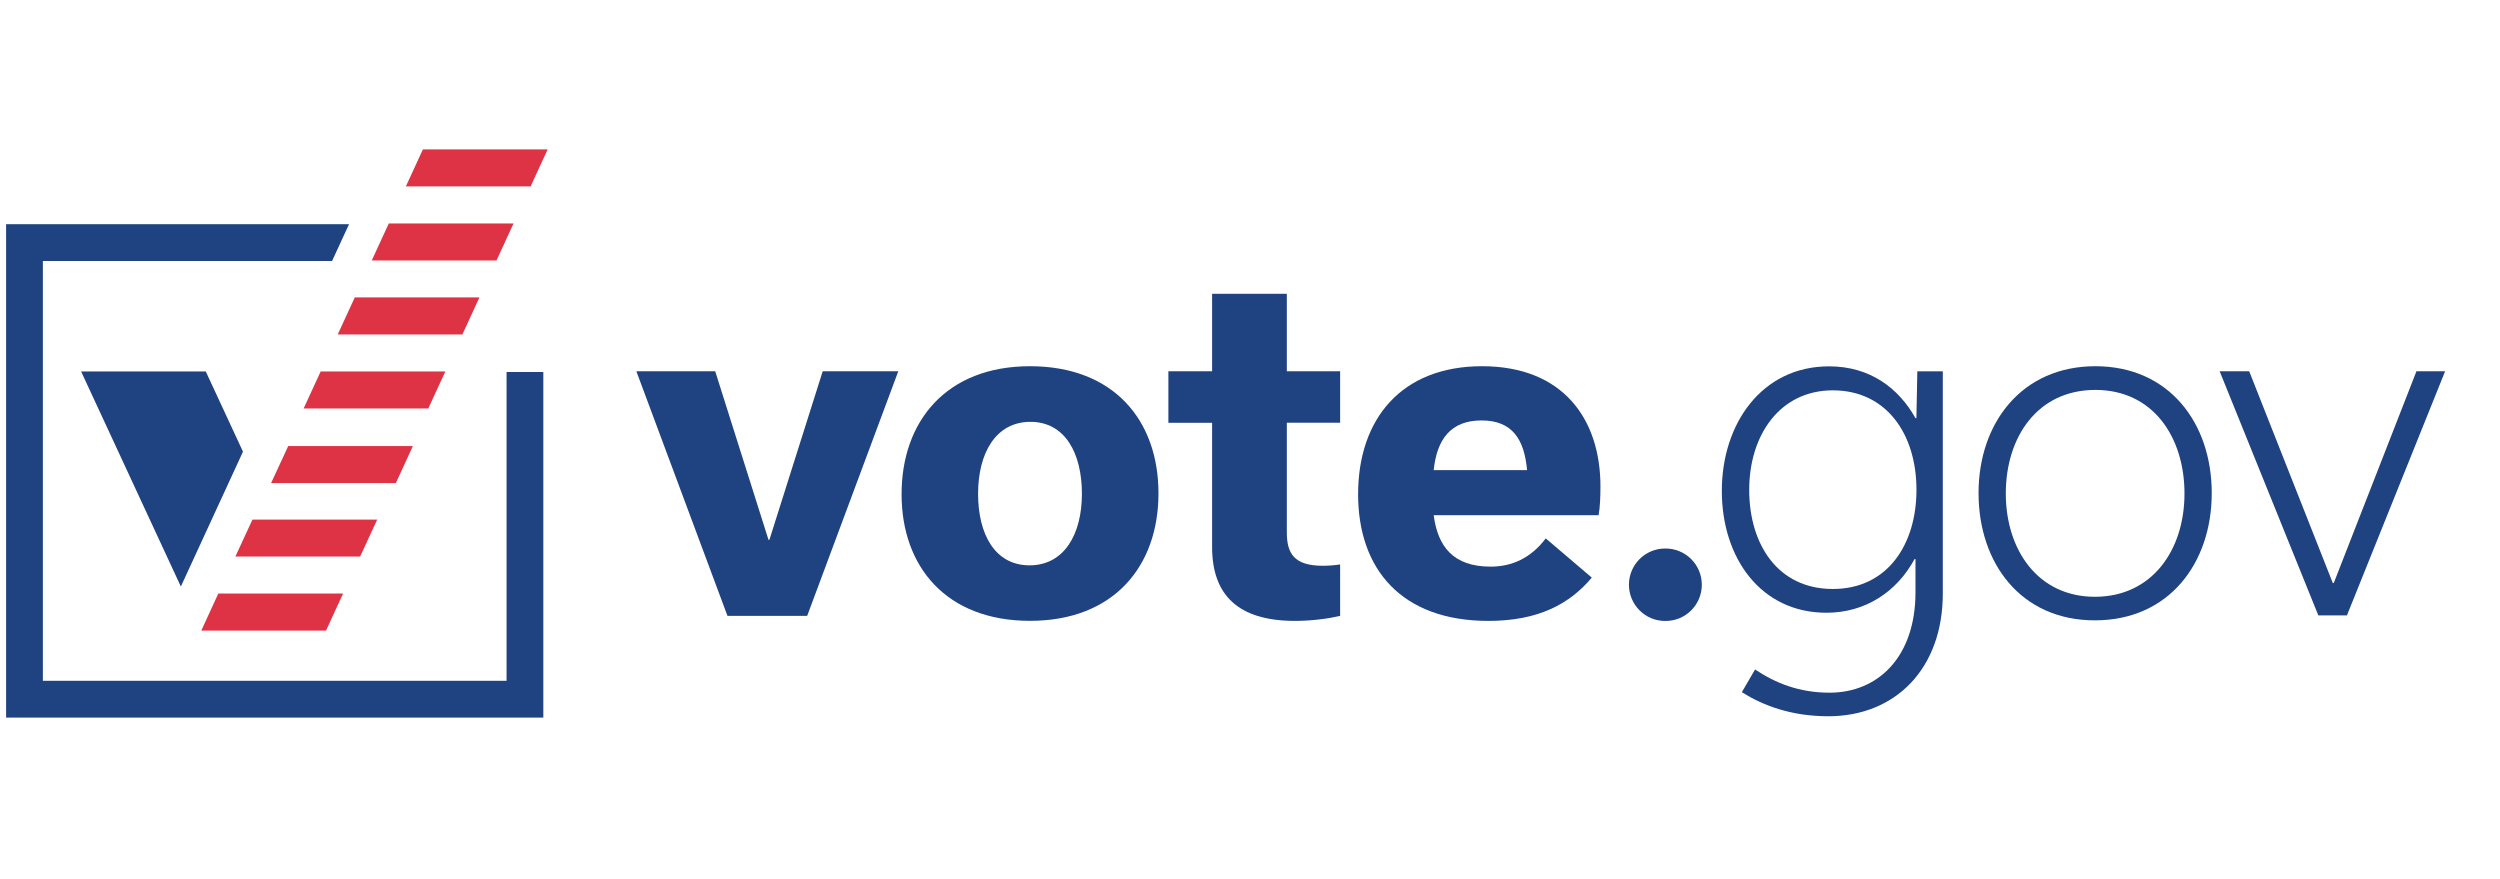
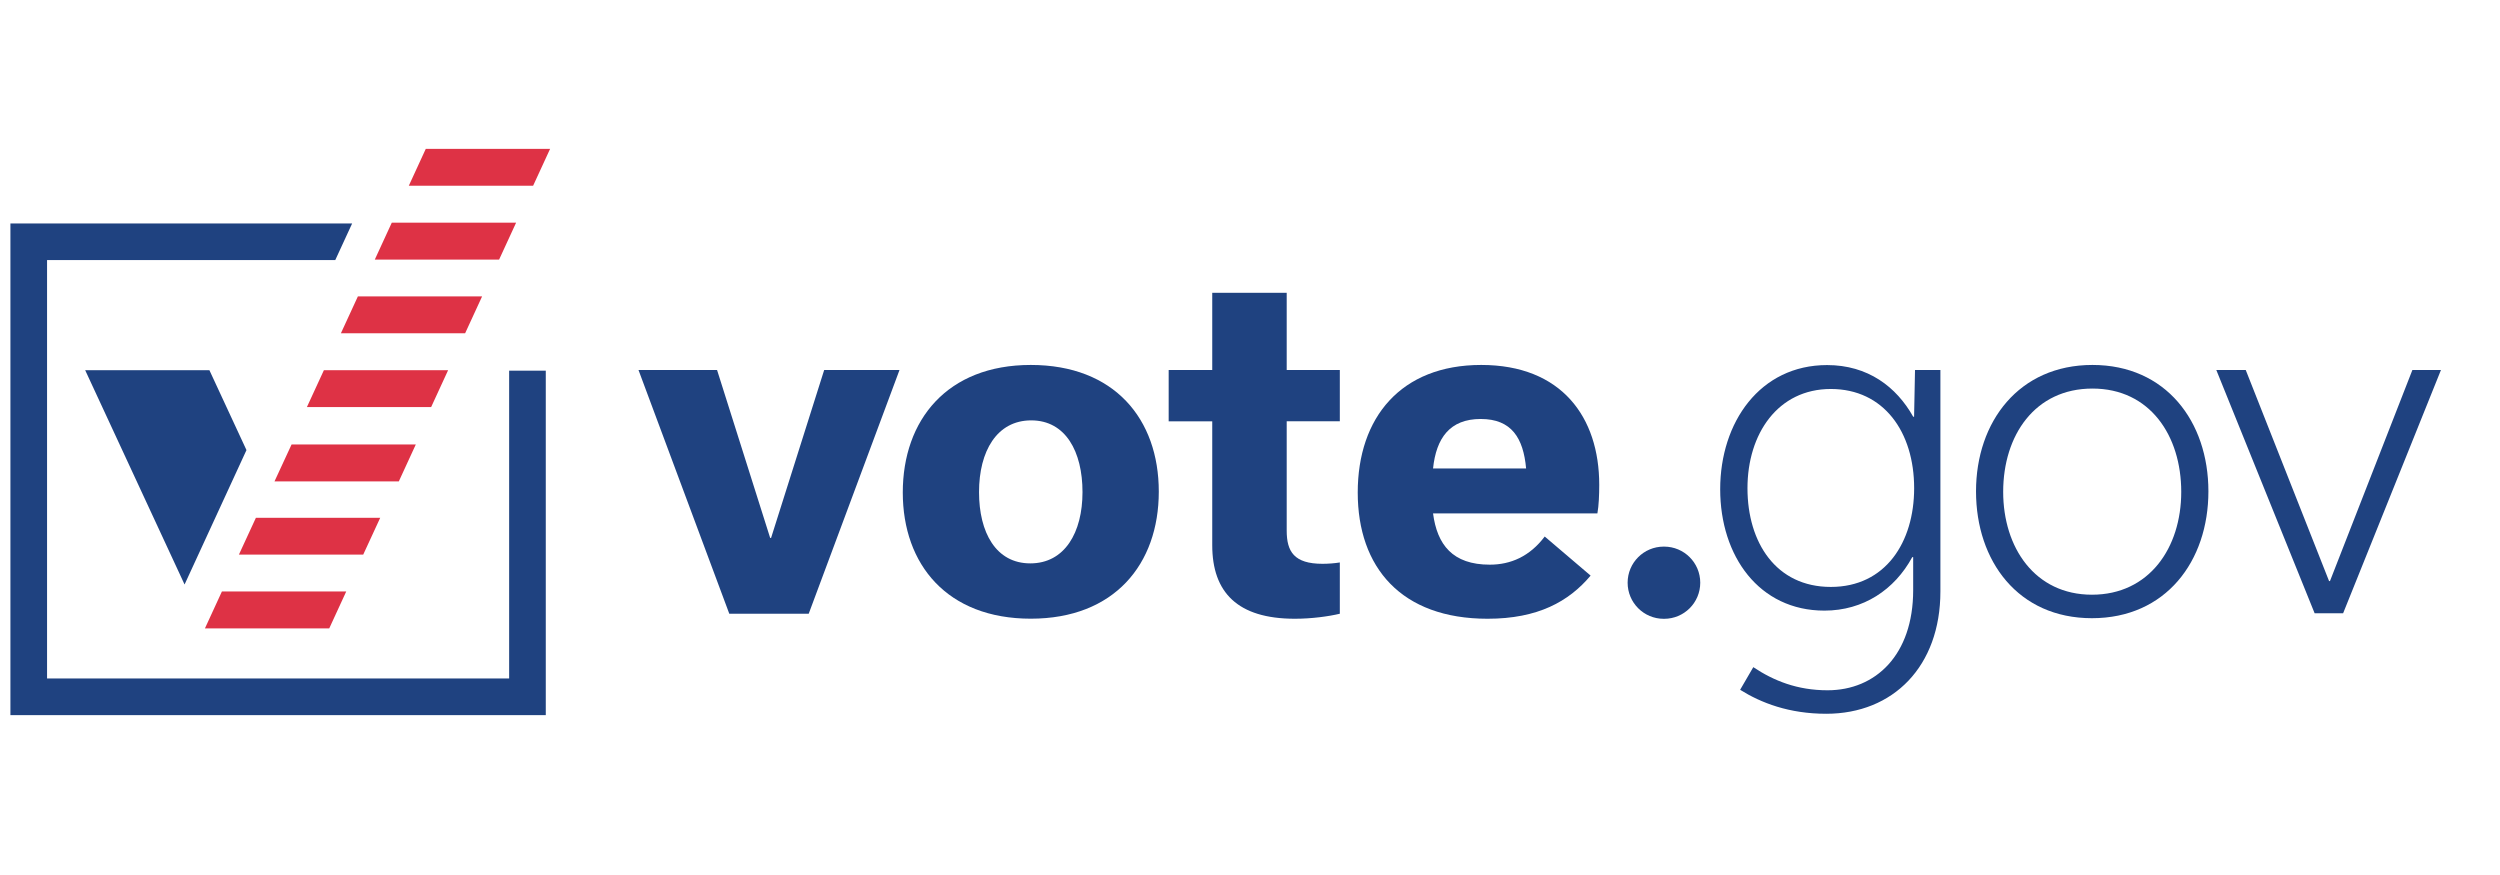
- <svg xmlns="http://www.w3.org/2000/svg" viewBox="0 0 205 72" fill="none">
+ <svg xmlns="http://www.w3.org/2000/svg" aria-labelledby="vote-logo" role="img" width="200" height="70" viewBox="0 0 205 72" fill="none">
  <path d="M136.543 44.978H136.578C138.22 44.978 139.549 46.307 139.549 47.949C139.549 49.59 138.22 50.919 136.578 50.919H136.543C134.902 50.919 133.573 49.59 133.573 47.949C133.573 46.307 134.902 44.978 136.543 44.978Z" fill="#1F4280" />
  <path d="M95.808 30.443H99.393V24.094H105.52V30.443H109.891V34.662H105.52V43.664C105.52 45.381 106.119 46.393 108.471 46.393C108.919 46.393 109.478 46.353 109.891 46.282V50.502C108.959 50.723 107.575 50.914 106.19 50.914C101.482 50.914 99.393 48.749 99.393 44.862V34.667H95.808V30.448V30.443Z" fill="#1F4280" />
  <path d="M73.66 30.443L66.188 50.502H59.653L52.181 30.443H58.646L63.016 44.263H63.092L67.462 30.443H73.665H73.66Z" fill="#1F4280" />
  <path d="M73.929 40.527C73.929 34.551 77.59 30.03 84.462 30.03C91.335 30.03 94.995 34.476 94.995 40.452C94.995 46.428 91.335 50.909 84.462 50.909C77.59 50.909 73.929 46.464 73.929 40.522V40.527ZM80.203 40.492C80.203 43.815 81.588 46.358 84.422 46.358C87.257 46.358 88.717 43.82 88.717 40.492C88.717 37.164 87.332 34.591 84.498 34.591C81.663 34.591 80.203 37.134 80.203 40.492Z" fill="#1F4280" />
  <path d="M130.527 47.365C128.735 49.495 126.192 50.914 122.048 50.914C114.949 50.914 111.365 46.695 111.365 40.527C111.365 34.36 114.914 30.03 121.525 30.03C128.136 30.03 131.237 34.325 131.237 39.893C131.237 40.714 131.202 41.61 131.086 42.244H117.562C117.9 44.822 119.169 46.464 122.23 46.464C123.947 46.464 125.517 45.789 126.751 44.148L130.522 47.36L130.527 47.365ZM125.22 38.549C124.994 36.046 124.027 34.476 121.485 34.476C118.942 34.476 117.824 36.046 117.562 38.549H125.22Z" fill="#1F4280" />
  <path d="M159.31 48.669C159.31 54.821 155.434 58.733 149.915 58.733C146.859 58.733 144.548 57.837 142.831 56.76L143.914 54.897C145.59 56.015 147.529 56.8 150.026 56.8C153.978 56.8 157.07 53.895 157.07 48.563V45.844H156.994C155.539 48.528 152.966 50.245 149.764 50.245C144.397 50.245 141.19 45.769 141.19 40.255C141.19 34.742 144.468 30.04 149.986 30.04C153.339 30.04 155.69 31.827 157.07 34.289H157.145L157.221 30.448H159.31V48.674V48.669ZM157.15 40.17C157.15 35.548 154.653 32.008 150.293 32.008C145.933 32.008 143.435 35.699 143.435 40.17C143.435 44.641 145.782 48.296 150.293 48.296C154.804 48.296 157.15 44.606 157.15 40.17Z" fill="#1F4280" />
  <path d="M162.241 40.432C162.241 34.692 165.78 30.03 171.822 30.03C177.864 30.03 181.363 34.687 181.363 40.432C181.363 46.176 177.859 50.869 171.782 50.869C165.705 50.869 162.241 46.172 162.241 40.432ZM164.476 40.472C164.476 45.059 167.084 48.936 171.782 48.936C176.479 48.936 179.128 45.094 179.128 40.472C179.128 35.85 176.555 31.973 171.822 31.973C167.089 31.973 164.476 35.815 164.476 40.472Z" fill="#1F4280" />
  <path d="M200.5 30.443L192.449 50.461H190.103L182.012 30.443H184.434L191.291 47.813H191.367L198.149 30.443H200.495H200.5Z" fill="#1F4280" />
  <path d="M44.553 58.843H0.5V18.386H28.62L27.23 21.401H3.515V55.828H41.538V30.502H44.553V58.843Z" fill="#1F4280" />
  <path d="M44.908 12.25H34.678L33.281 15.286H43.51L44.908 12.25Z" fill="#DE3245" />
  <path d="M27.694 27.424H37.916L39.314 24.388H29.092L27.694 27.424Z" fill="#DE3245" />
  <path d="M30.484 21.359H40.713L42.111 18.323H31.881L30.484 21.359Z" fill="#DE3245" />
  <path d="M24.897 33.496H35.12L36.517 30.46H26.295L24.897 33.496Z" fill="#DE3245" />
  <path d="M22.23 39.611H32.46L33.857 36.575H23.635L22.23 39.611Z" fill="#DE3245" />
  <path d="M19.303 45.634H29.532L30.93 42.605H20.701L19.303 45.634Z" fill="#DE3245" />
  <path d="M16.506 51.707H26.735L28.133 48.67H17.903L16.506 51.707Z" fill="#DE3245" />
  <path d="M16.873 30.46H6.651L14.83 48.096L19.924 37.036L16.873 30.46Z" fill="#1F4280" />
</svg>
